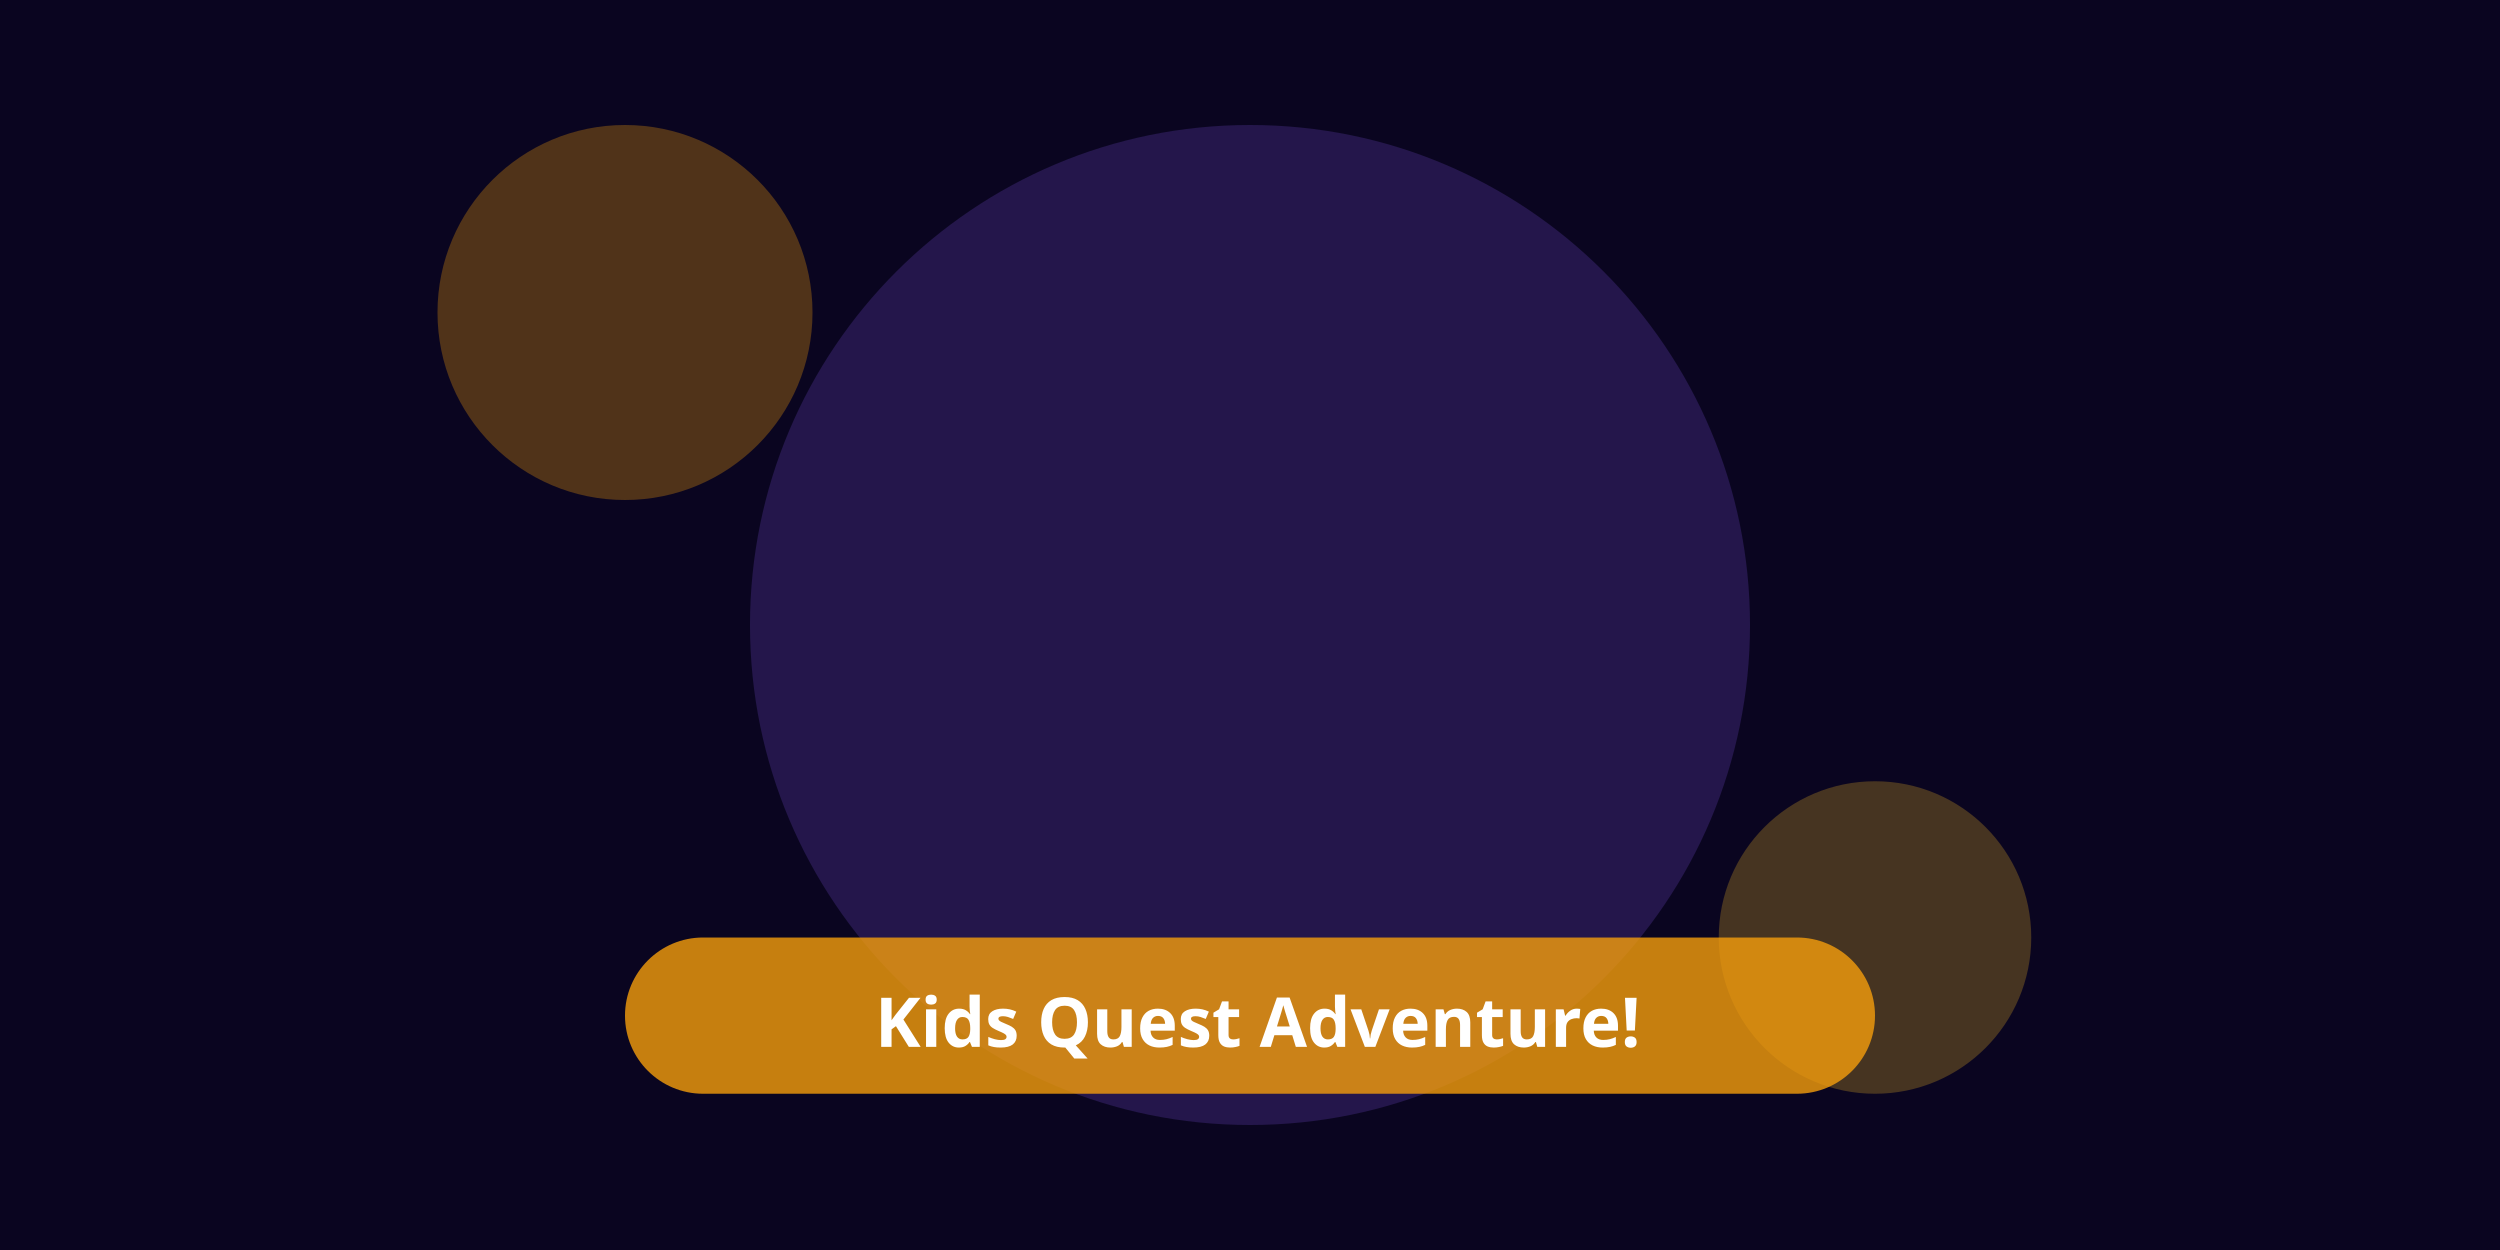
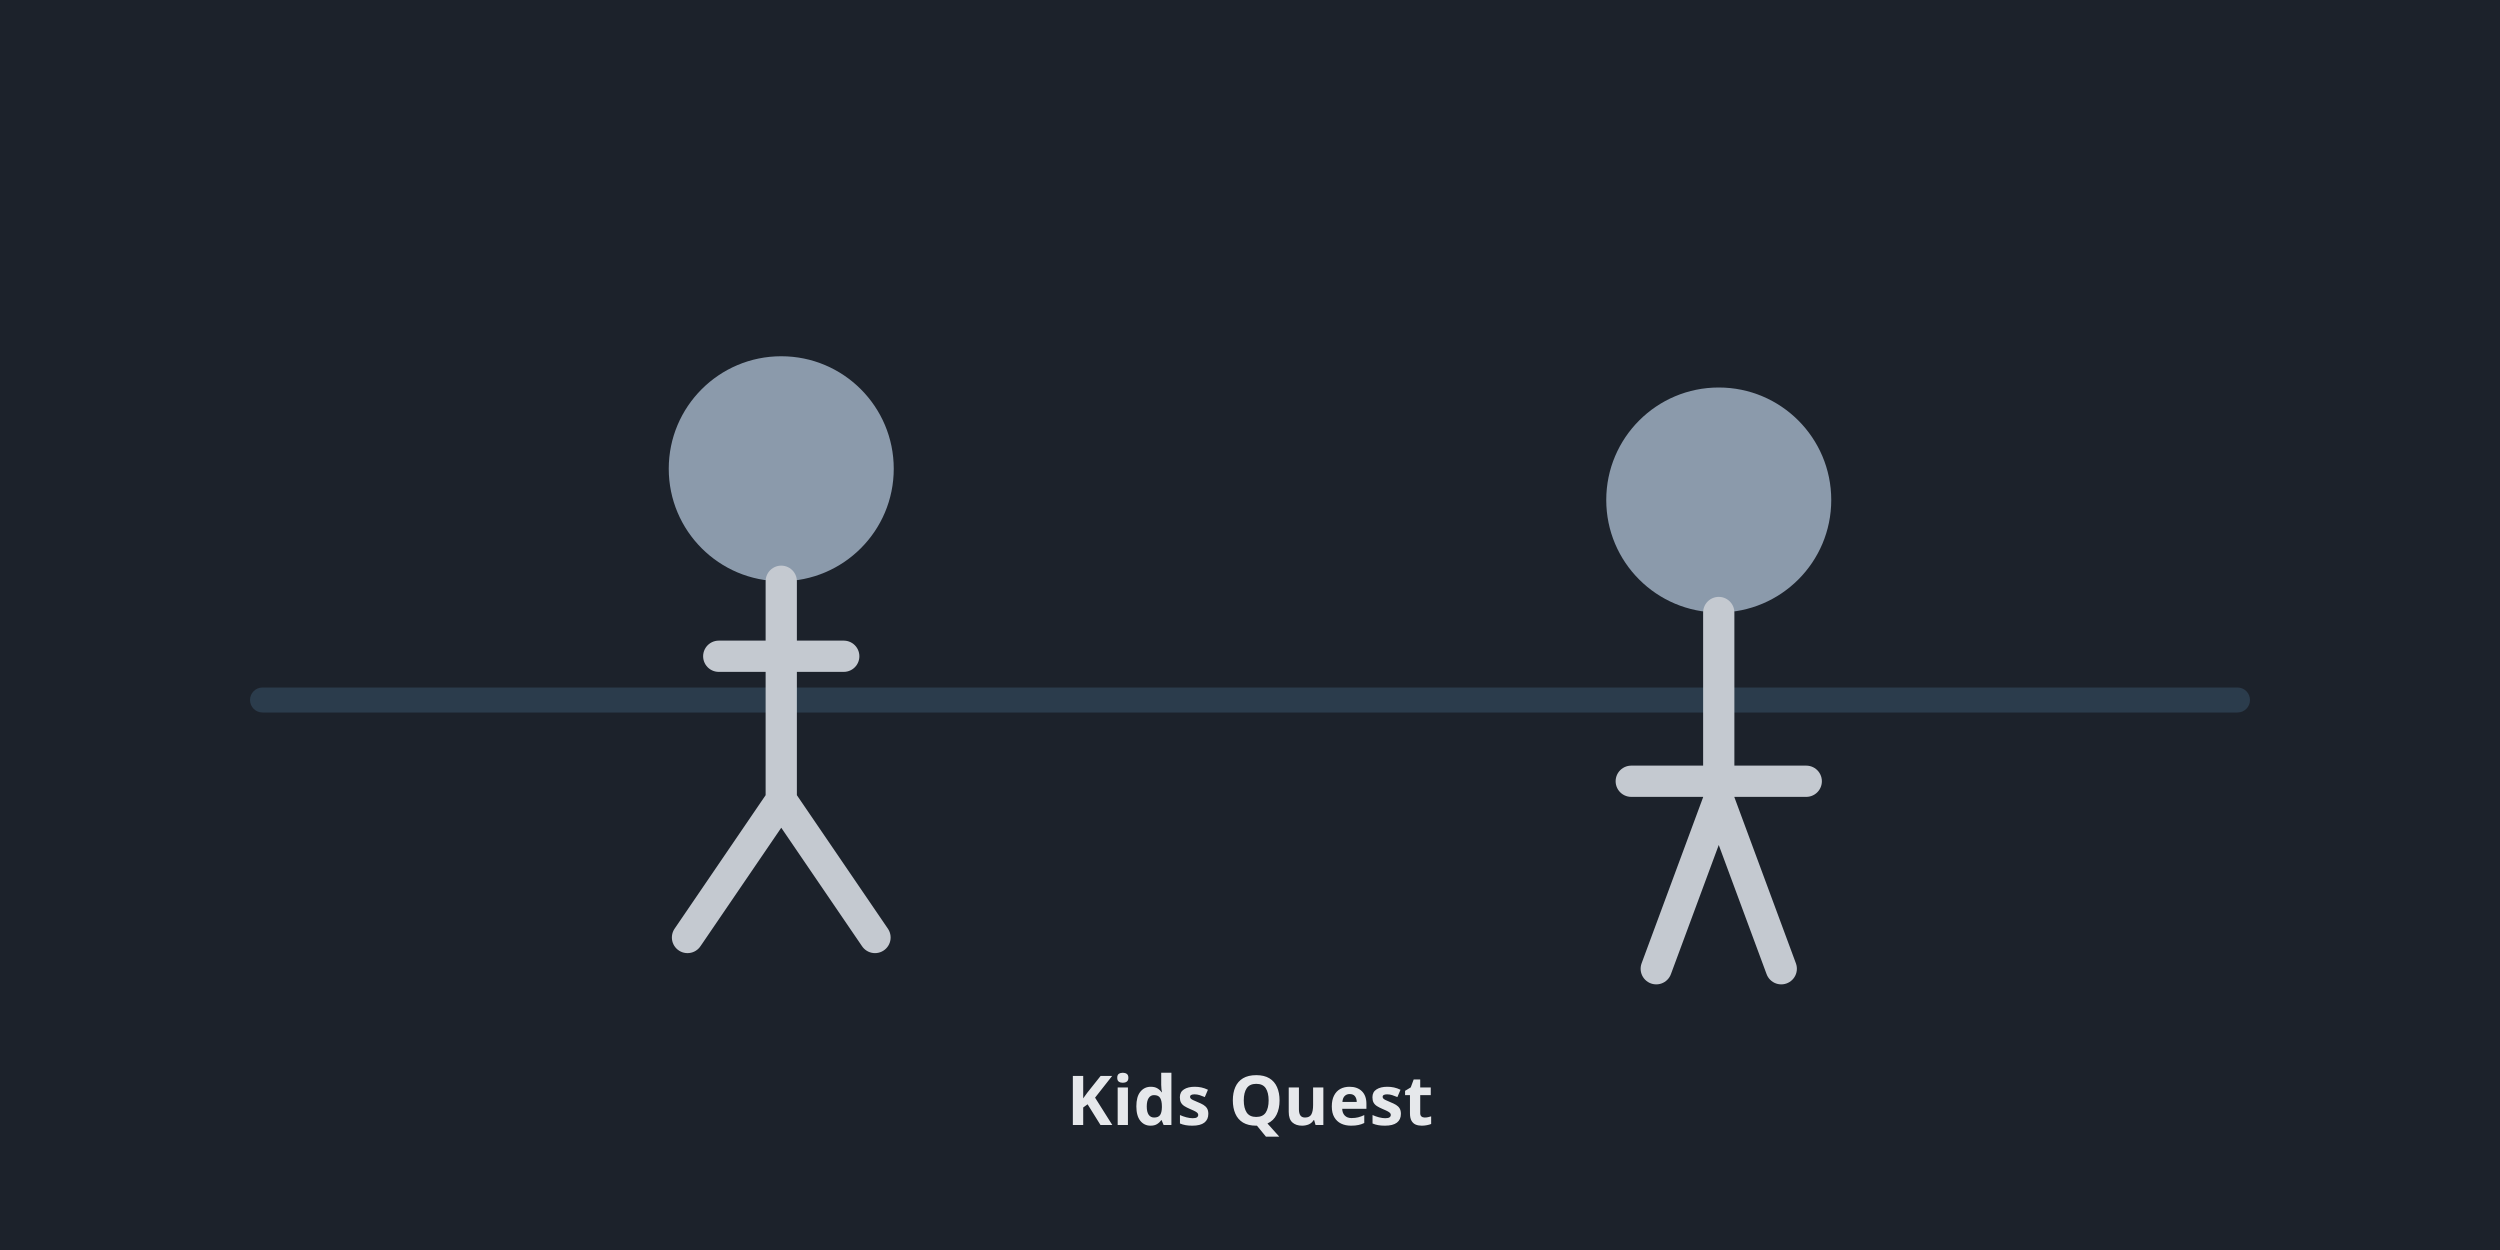
<svg xmlns="http://www.w3.org/2000/svg" viewBox="0 0 800 400" fill="none">
-   <rect width="800" height="400" fill="#0a0520" />
-   <circle cx="400" cy="200" r="160" fill="#8b5cf6" opacity="0.2" />
-   <circle cx="200" cy="100" r="60" fill="#f59e0b" opacity="0.3" />
-   <circle cx="600" cy="300" r="50" fill="#fbbf24" opacity="0.25" />
-   <text x="340" y="180" font-family="system-ui" font-size="80">&gt;�</text>
-   <text x="420" y="180" font-family="system-ui" font-size="60">�</text>
-   <text x="300" y="260" font-family="system-ui" font-size="50">=�</text>
-   <text x="480" y="260" font-family="system-ui" font-size="50">P</text>
-   <rect x="200" y="300" width="400" height="50" rx="25" fill="url(#grad)" opacity="0.8" />
-   <text x="280" y="335" fill="#fff" font-family="system-ui" font-size="22" font-weight="bold">Kids Quest Adventure!</text>
-   <defs>
-     <linearGradient id="grad" x1="200" y1="325" x2="600" y2="325">
-       <stop stop-color="#f59e0b" />
-       <stop offset="1" stop-color="#8b5cf6" />
-     </linearGradient>
-   </defs>
+   <rect width="800" height="400" fill="#1c222b" />
+   <rect x="80" y="220" width="640" height="8" rx="4" fill="#3d5a73" opacity="0.45" />
+   <circle cx="250" cy="150" r="36" fill="#8b9aab" />
+   <path d="M250 186v70M230 210h40M220 300l30-44 30 44" stroke="#c4c9d0" stroke-width="10" stroke-linecap="round" stroke-linejoin="round" />
+   <circle cx="550" cy="160" r="36" fill="#8b9aab" />
+   <path d="M550 196v60M522 250h56M530 310l20-54 20 54" stroke="#c4c9d0" stroke-width="10" stroke-linecap="round" stroke-linejoin="round" />
+   <text x="400" y="360" text-anchor="middle" fill="#e6e8eb" font-family="system-ui, sans-serif" font-size="22" font-weight="600">Kids Quest</text>
</svg>
